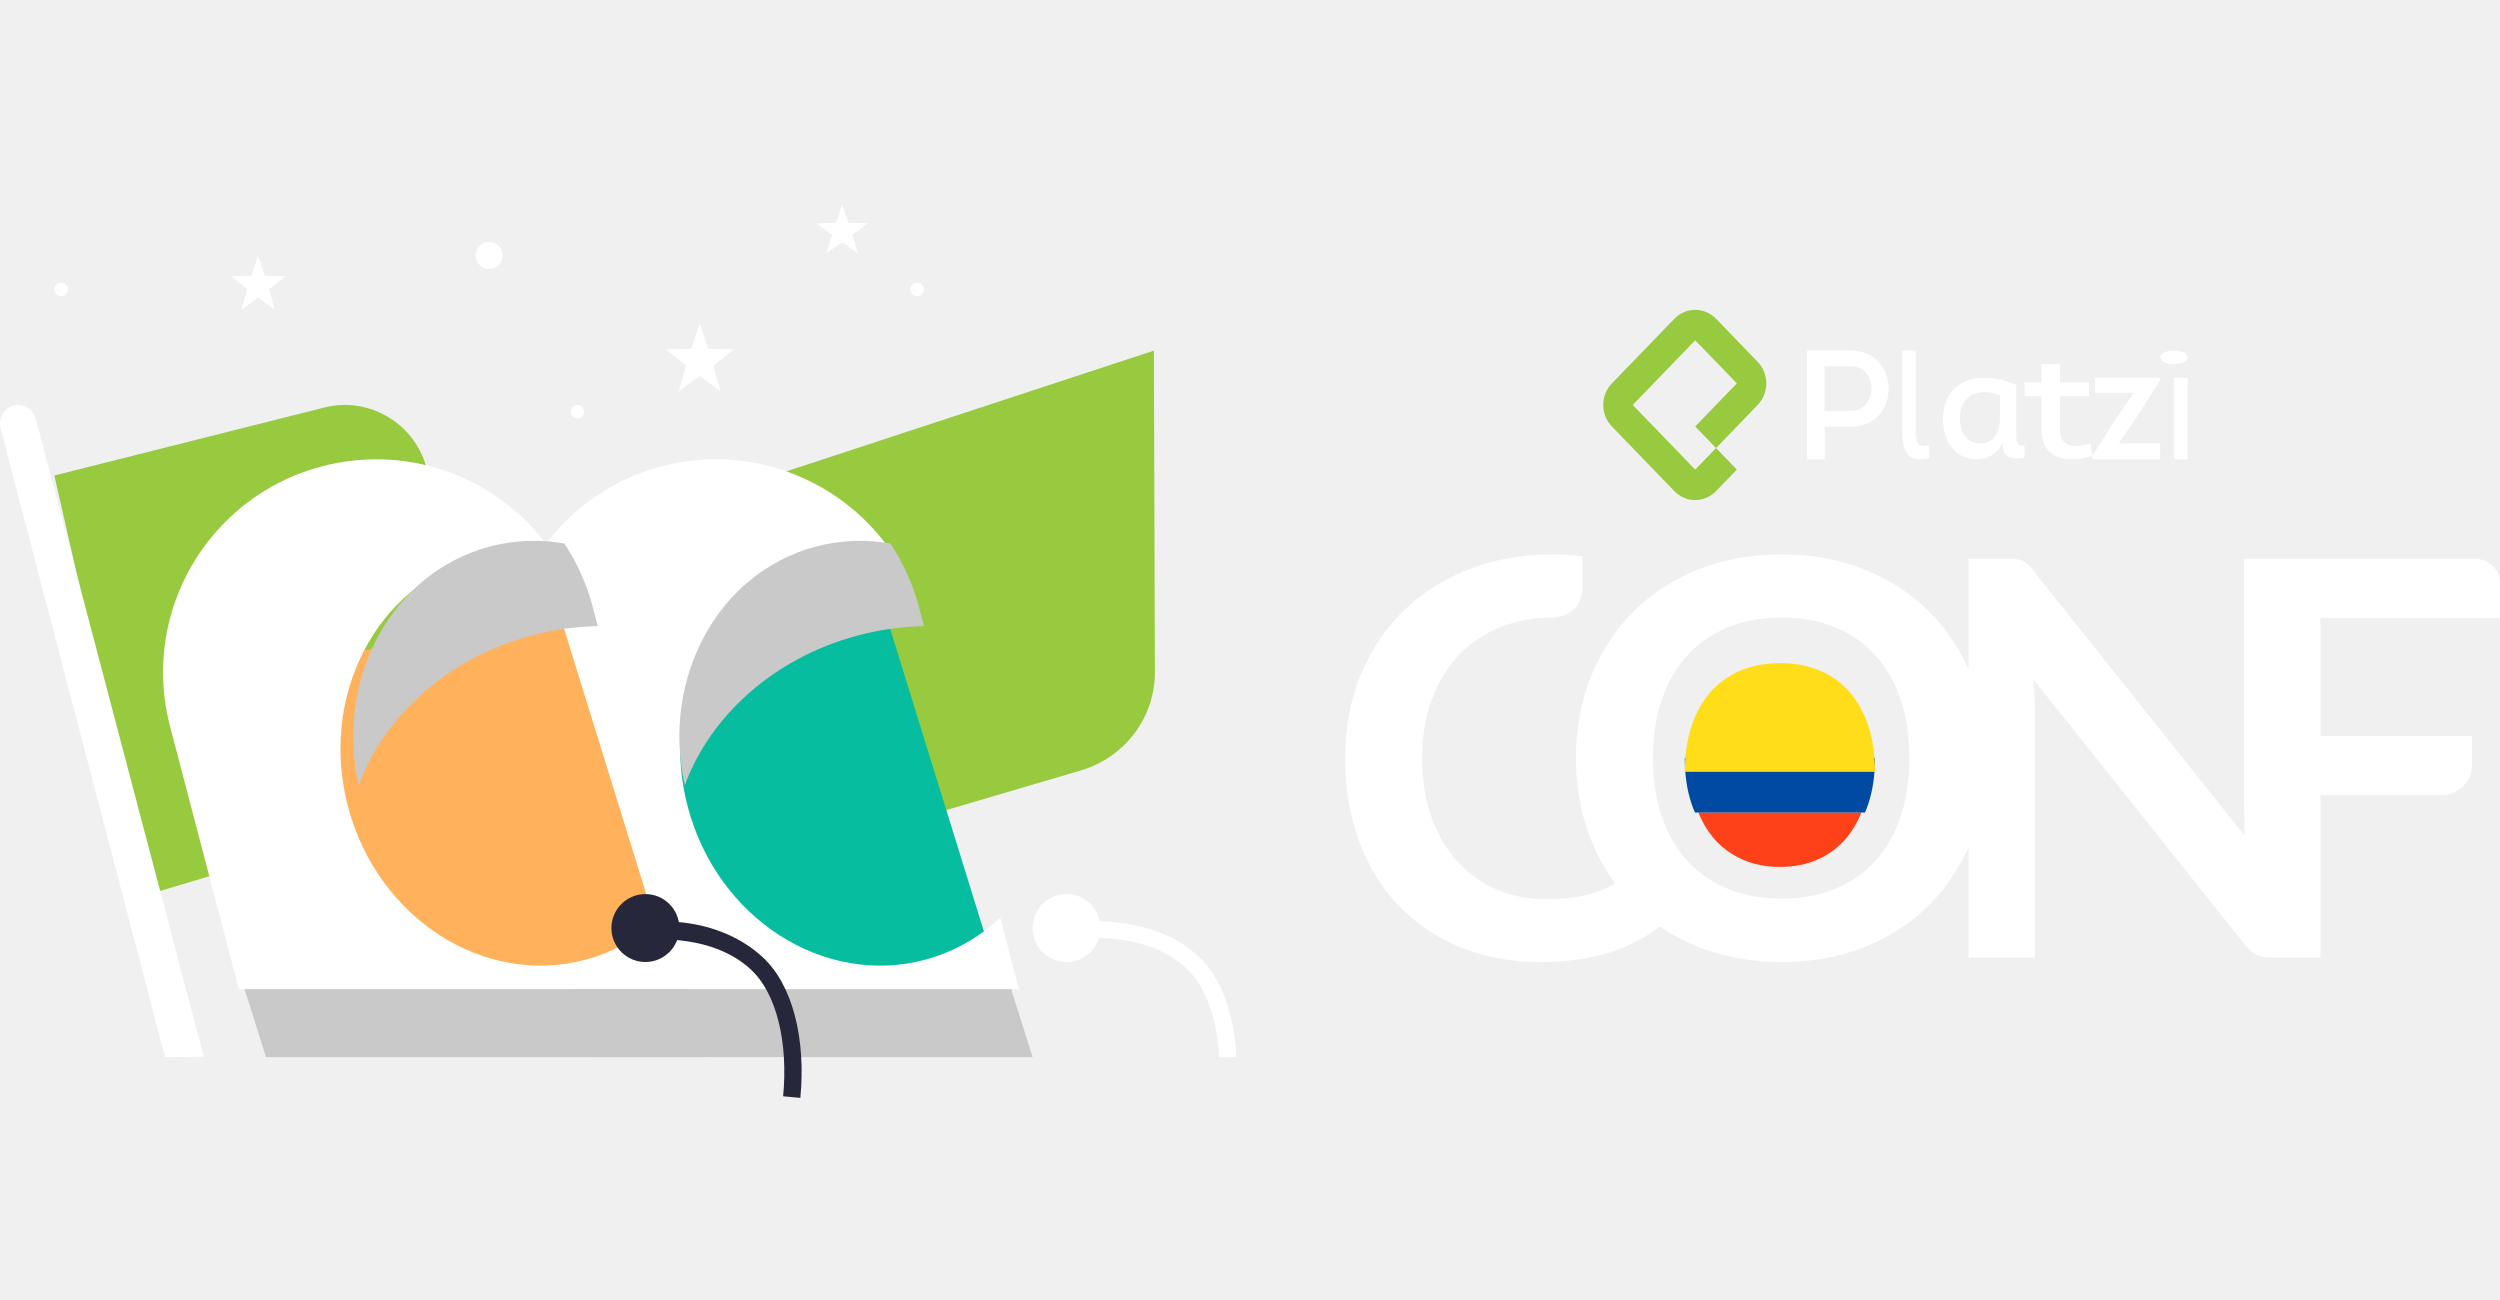
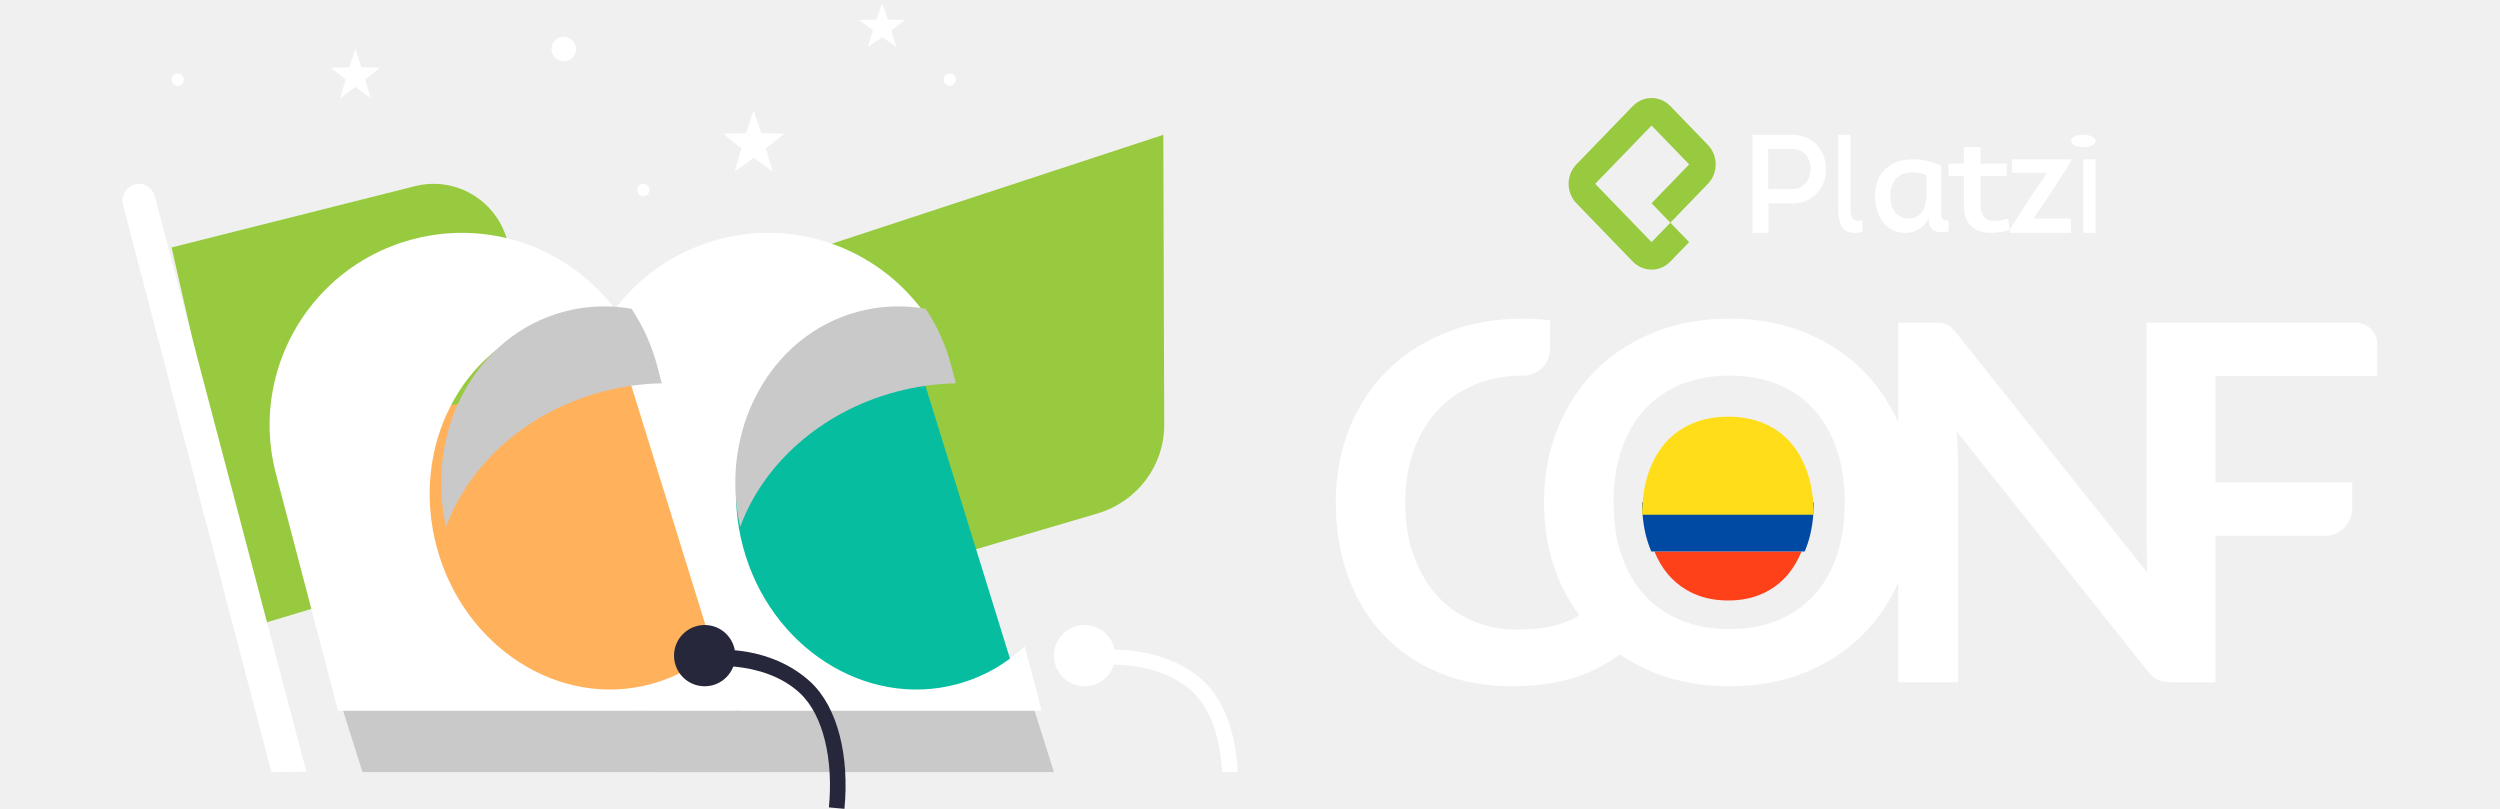
- <svg xmlns="http://www.w3.org/2000/svg" xmlns:xlink="http://www.w3.org/1999/xlink" width="204px" height="106px" viewBox="0 0 184 66" version="1.1">
+ <svg xmlns="http://www.w3.org/2000/svg" xmlns:xlink="http://www.w3.org/1999/xlink" width="204px" height="66px" viewBox="0 0 184 66" version="1.1">
  <defs>
    <polygon id="path-1" points="0.105 0.264 3.86 0.264 3.86 3.835 0.105 3.835" />
    <polygon id="path-3" points="0 66 184 66 184 1 0 1" />
  </defs>
  <g id="Page-1" stroke="none" stroke-width="1" fill="none" fill-rule="evenodd">
    <g id="/-attendants/:id" transform="translate(-453, -511)">
      <g id="tab-persona" transform="translate(339, 502)">
        <g id="Group-69" transform="translate(114, 9)">
          <path d="M4,20.192 L23.87,15.189 C27.235,14.342 30.638,16.427 31.447,19.83 L37,43.203 L11.029,51 L4,20.192 Z" id="Fill-1" fill="#98CA3F" />
          <path d="M28,29.704 L35.055,55 L79.533,41.906 C82.786,40.949 85.01,38.003 85,34.666 L84.927,11 L28,29.704 Z" id="Fill-3" fill="#98CA3F" />
          <path d="M15,62.972 L2.634,16.026 C2.44,15.286 1.705,14.848 0.991,15.048 C0.276,15.249 -0.147,16.014 0.047,16.756 L12.144,63 L15,62.972 Z" id="Fill-5" fill="#FFFFFF" />
          <polygon id="Fill-7" fill="#06BE9F" points="65.369 31 49.554 33.231 42 34.297 47.866 57 58.454 57 64.177 57 73 55.634" />
          <path d="M73.621,52.734 C72.091,54.175 70.226,55.255 68.102,55.826 C60.654,57.827 52.834,52.823 50.637,44.647 C48.44,36.473 52.696,28.223 60.144,26.222 C62.015,25.719 63.908,25.659 65.731,25.979 C62.122,20.57 55.357,17.775 48.712,19.515 C45.719,20.299 43.156,21.896 41.197,24.007 C37.673,27.806 36.105,33.269 37.515,38.652 L42.583,58 L49.829,58 L75,58 L73.621,52.734 Z" id="Fill-9" fill="#FFFFFF" />
          <polygon id="Fill-11" fill="#C9C9C9" points="76 63 43.578 63 42 58 74.422 58" />
          <path d="M63.09,31.978 C64.74,31.535 66.389,31.308 68,31.279 L67.636,29.889 C67.186,28.17 66.466,26.596 65.533,25.196 C63.727,24.878 61.85,24.938 59.995,25.437 C52.83,27.364 48.646,35.13 50.398,43 C52.242,37.944 56.898,33.643 63.09,31.978" id="Fill-13" fill="#C9C9C9" />
          <polygon id="Fill-15" fill="#FFB25B" points="41.369 31 25.554 33.231 18 34.297 23.866 57 34.454 57 40.177 57 49 55.634" />
          <path d="M48.621,52.734 C47.091,54.175 45.226,55.255 43.101,55.826 C35.653,57.827 27.835,52.823 25.637,44.647 C23.44,36.473 27.696,28.223 35.144,26.222 C37.014,25.719 38.908,25.659 40.731,25.979 C37.122,20.57 30.356,17.775 23.712,19.515 L23.712,19.515 C20.719,20.299 18.156,21.896 16.197,24.007 C12.673,27.806 11.105,33.269 12.515,38.652 L17.583,58 L24.829,58 L50,58 L48.621,52.734 Z" id="Fill-17" fill="#FFFFFF" />
          <polygon id="Fill-19" fill="#C9C9C9" points="52 63 19.578 63 18 58 50.422 58" />
          <path d="M39.09,31.978 C40.74,31.535 42.39,31.308 44,31.279 L43.636,29.889 C43.186,28.17 42.466,26.596 41.533,25.196 C39.727,24.878 37.85,24.938 35.996,25.437 C28.83,27.364 24.646,35.13 26.398,43 C28.242,37.944 32.898,33.643 39.09,31.978" id="Fill-21" fill="#C9C9C9" />
          <polygon id="Fill-23" fill="#FFFFFF" points="19 4 19.495 5.495 21 5.528 19.801 6.485 20.236 8 19 7.097 17.764 8 18.199 6.485 17 5.528 18.505 5.495" />
          <polygon id="Fill-25" fill="#FFFFFF" points="51.5 9 52.119 10.868 54 10.91 52.501 12.106 53.045 14 51.5 12.871 49.955 14 50.499 12.106 49 10.91 50.881 10.868" />
          <g id="Group-29" transform="translate(60, 0)">
            <mask id="mask-2" fill="white">
              <use xlink:href="#path-1" />
            </mask>
            <g id="Clip-28" />
            <polygon id="Fill-27" fill="#FFFFFF" mask="url(#mask-2)" points="1.982 0.264 2.447 1.599 3.86 1.628 2.734 2.482 3.143 3.835 1.982 3.029 0.822 3.835 1.231 2.482 0.105 1.628 1.518 1.599" />
          </g>
          <path d="M37,4 C37,4.552 36.552,5 36,5 C35.448,5 35,4.552 35,4 C35,3.448 35.448,3 36,3 C36.552,3 37,3.448 37,4" id="Fill-30" fill="#FFFFFF" />
          <path d="M43,15.5 C43,15.776 42.776,16 42.5,16 C42.224,16 42,15.776 42,15.5 C42,15.224 42.224,15 42.5,15 C42.776,15 43,15.224 43,15.5" id="Fill-32" fill="#FFFFFF" />
          <path d="M5,6.5 C5,6.776 4.776,7 4.5,7 C4.224,7 4,6.776 4,6.5 C4,6.224 4.224,6 4.5,6 C4.776,6 5,6.224 5,6.5" id="Fill-34" fill="#FFFFFF" />
          <path d="M68,6.5 C68,6.776 67.776,7 67.5,7 C67.224,7 67,6.776 67,6.5 C67,6.224 67.224,6 67.5,6 C67.776,6 68,6.224 68,6.5" id="Fill-36" fill="#FFFFFF" />
          <path d="M58.906,66 L57.638,65.883 C58.01,62.037 57.208,58.344 55.254,56.542 C52.183,53.71 47.241,54.403 47.191,54.41 L47,53.095 C47.057,53.087 48.42,52.891 50.215,53.087 C52.62,53.35 54.665,54.289 56.128,55.639 C58.382,57.718 59.317,61.753 58.906,66" id="Fill-38" fill="#27273C" />
          <path d="M50,53.5 C50,54.881 48.881,56 47.5,56 C46.12,56 45,54.881 45,53.5 C45,52.119 46.12,51 47.5,51 C48.881,51 50,52.119 50,53.5" id="Fill-40" fill="#27273C" />
          <path d="M87.267,56.409 C88.765,57.77 89.586,60.223 89.723,63 L91,63 C90.856,59.878 89.899,57.114 88.144,55.519 C86.677,54.187 84.629,53.346 82.22,53.086 C80.422,52.892 79.057,53.086 79,53.094 L79.191,54.305 C79.241,54.298 84.191,53.615 87.267,56.409" id="Fill-42" fill="#FFFFFF" />
          <path d="M81,53.5 C81,54.881 79.88,56 78.5,56 C77.12,56 76,54.881 76,53.5 C76,52.119 77.12,51 78.5,51 C79.88,51 81,52.119 81,53.5" id="Fill-44" fill="#FFFFFF" />
          <path d="M126.094,46.849 C126.526,47.363 127.027,47.787 127.595,48.123 C127.794,48.241 128,48.348 128.214,48.444 C129.045,48.815 129.98,49 131.017,49 C132.053,49 132.985,48.815 133.811,48.444 C134.638,48.074 135.34,47.542 135.917,46.849 C136.356,46.321 136.717,45.705 137,45 L125,45 C125.287,45.705 125.652,46.321 126.094,46.849" id="Fill-46" fill="#FF4119" />
          <path d="M124,41.011 C124,42.242 124.163,43.346 124.489,44.324 C124.568,44.558 124.654,44.783 124.748,45 L137.263,45 C137.356,44.783 137.441,44.558 137.518,44.324 C137.839,43.346 138,42.242 138,41.011 L138,41 L124,41 L124,41.011 Z" id="Fill-48" fill="#004AA4" />
          <path d="M137.518,38.657 C137.444,38.428 137.362,38.208 137.272,37.995 C136.975,37.287 136.596,36.668 136.134,36.136 C135.532,35.445 134.8,34.916 133.938,34.55 C133.075,34.184 132.104,34 131.023,34 C129.941,34 128.967,34.184 128.1,34.55 C127.91,34.631 127.727,34.722 127.548,34.819 C126.917,35.16 126.363,35.597 125.889,36.136 C125.423,36.668 125.04,37.287 124.739,37.995 C124.648,38.208 124.565,38.428 124.489,38.657 C124.164,39.644 124.001,40.758 124,42 L138,42 C137.999,40.758 137.838,39.644 137.518,38.657" id="Fill-50" fill="#FFDE19" />
          <path d="M123.234,21.343 C124.08,22.219 125.453,22.219 126.3,21.343 L127.832,19.757 L126.3,18.172 L124.767,19.757 L120.168,15 L124.767,10.242 L127.832,13.414 L124.767,16.586 L126.3,18.172 L129.365,15 C130.212,14.124 130.212,12.704 129.365,11.828 L126.3,8.657 C125.453,7.781 124.08,7.781 123.234,8.657 L118.635,13.414 C117.788,14.29 117.788,15.71 118.635,16.586 L123.234,21.343 Z" id="Fill-52" fill="#98CA3F" />
          <path d="M134.285,12.154 L136.24,12.154 C137.146,12.154 137.749,12.863 137.749,13.789 C137.749,14.714 137.123,15.435 136.24,15.435 L134.285,15.435 L134.285,12.154 Z M134.307,16.6 L136.24,16.6 C137.961,16.6 139,15.32 139,13.823 C139,12.303 137.983,11 136.24,11 L133,11 L133,19 L134.307,19 L134.307,16.6 Z" id="Fill-54" fill="#FFFFFF" />
          <path d="M142,18.926 L141.963,17.979 C141.194,18.125 141,17.843 141,16.941 L141,11 L140,11 L140,16.953 C140,18.768 140.63,19.196 142,18.926" id="Fill-56" fill="#FFFFFF" />
          <path d="M146.046,14.059 C146.401,14.059 146.824,14.119 147.203,14.299 L147.203,16.007 C147.168,17.076 146.687,17.834 145.76,17.834 C144.74,17.834 144.248,17.004 144.248,15.946 C144.283,14.696 144.992,14.059 146.046,14.059 M145.496,19 C146.309,19 147.088,18.543 147.397,17.738 L147.397,17.978 C147.397,18.94 148.21,19.036 149,18.879 L149,17.99 C148.393,18.05 148.404,17.714 148.404,17.185 L148.404,13.542 C147.683,13.205 146.927,13.001 146.137,13.001 C144.34,12.965 143.034,14.023 143,15.946 C143,17.581 143.813,19 145.496,19" id="Fill-58" fill="#FFFFFF" />
          <path d="M150.25,16.75 C150.25,18.913 151.896,19.347 154,18.764 L153.86,17.825 C152.597,18.226 151.615,18.134 151.615,16.727 L151.615,14.358 L153.745,14.358 L153.745,13.351 L151.615,13.351 L151.615,12 L150.25,12 L150.25,13.351 L149,13.351 L149,14.358 L150.25,14.358 L150.25,16.75 Z" id="Fill-60" fill="#FFFFFF" />
          <polygon id="Fill-62" fill="#FFFFFF" points="158.988 17.83 155.928 17.83 157.147 16.05 159 13.174 159 13 154.187 13 154.187 14.108 157.047 14.108 155.741 16 154 18.727 154 19 158.988 19" />
          <path d="M160.023,12 C160.512,12 161,11.829 161,11.496 C161,11.171 160.512,11 160.008,11 C159.504,11 159,11.163 159,11.496 C159,11.837 159.52,12 160.023,12" id="Fill-64" fill="#FFFFFF" />
          <mask id="mask-4" fill="white">
            <use xlink:href="#path-3" />
          </mask>
          <g id="Clip-67" />
          <polygon id="Fill-66" fill="#FFFFFF" mask="url(#mask-4)" points="160 19 161 19 161 13 160 13" />
          <path d="M139.879,45.334 C139.446,46.613 138.824,47.696 138.013,48.581 C137.202,49.468 136.216,50.148 135.054,50.621 C133.892,51.095 132.583,51.332 131.126,51.332 C129.669,51.332 128.356,51.095 127.188,50.621 C126.886,50.499 126.597,50.362 126.319,50.212 C125.519,49.782 124.815,49.239 124.209,48.581 C123.391,47.696 122.762,46.613 122.322,45.334 C121.882,44.055 121.662,42.611 121.662,41 C121.662,39.39 121.882,37.946 122.322,36.667 C122.762,35.388 123.391,34.302 124.209,33.409 C124.846,32.713 125.593,32.148 126.444,31.707 C126.685,31.582 126.931,31.463 127.188,31.359 C128.356,30.886 129.669,30.648 131.126,30.648 C132.583,30.648 133.892,30.886 135.054,31.359 C136.216,31.833 137.202,32.516 138.013,33.409 C138.824,34.302 139.446,35.388 139.879,36.667 C140.312,37.946 140.528,39.39 140.528,41 C140.528,42.611 140.312,44.055 139.879,45.334 L139.879,45.334 Z M184,28.116 C184,27.127 183.185,26.325 182.18,26.325 L170.046,26.325 L168.486,26.325 L165.196,26.325 L165.191,26.325 L165.159,26.325 L165.159,26.33 L165.159,44.167 C165.159,44.559 165.17,44.982 165.19,45.436 C165.192,45.465 165.195,45.495 165.196,45.524 L165.196,46.691 L154.349,33.086 L149.654,27.198 C149.503,27.009 149.365,26.856 149.242,26.741 C149.118,26.627 148.991,26.538 148.86,26.477 C148.73,26.416 148.582,26.376 148.417,26.355 C148.252,26.335 148.046,26.325 147.798,26.325 L144.891,26.325 L144.891,34.469 C144.183,32.87 143.239,31.47 142.054,30.273 C140.734,28.94 139.147,27.895 137.292,27.137 C135.436,26.38 133.38,26 131.126,26 C128.872,26 126.813,26.376 124.951,27.127 C124.121,27.461 123.347,27.858 122.625,28.309 C121.724,28.871 120.903,29.52 120.167,30.263 C118.841,31.602 117.814,33.189 117.085,35.023 C116.357,36.856 115.992,38.849 115.992,41 C115.992,43.152 116.357,45.145 117.085,46.978 C117.555,48.161 118.151,49.239 118.869,50.216 C118.425,50.478 117.959,50.697 117.465,50.865 C116.949,51.041 116.385,51.169 115.774,51.25 C115.162,51.332 114.478,51.373 113.722,51.373 C112.457,51.373 111.275,51.139 110.176,50.672 C109.076,50.205 108.121,49.532 107.31,48.653 C106.499,47.773 105.856,46.69 105.382,45.405 C104.908,44.119 104.67,42.651 104.67,41 C104.67,39.404 104.908,37.966 105.382,36.687 C105.856,35.408 106.516,34.322 107.361,33.429 C108.207,32.536 109.217,31.85 110.392,31.369 C111.568,30.889 112.856,30.648 114.258,30.648 L114.284,30.648 C115.493,30.65 116.48,29.703 116.48,28.513 L116.48,26.134 L116.48,26.127 C116.406,26.118 116.327,26.115 116.252,26.106 C116.05,26.085 115.845,26.067 115.638,26.052 C115.534,26.045 115.432,26.036 115.326,26.03 C115.261,26.027 115.192,26.027 115.126,26.024 C114.853,26.013 114.581,26 114.299,26 C112.031,26 109.959,26.369 108.083,27.107 C106.207,27.844 104.595,28.876 103.248,30.202 C101.9,31.528 100.856,33.108 100.114,34.941 C99.372,36.775 99,38.795 99,41 C99,43.179 99.333,45.189 100,47.029 C100.667,48.869 101.626,50.452 102.877,51.778 C104.127,53.105 105.636,54.14 107.403,54.884 C109.169,55.629 111.158,56 113.371,56 C115.846,56 117.966,55.608 119.733,54.823 C120.612,54.432 121.423,53.955 122.165,53.393 C123.016,53.972 123.943,54.467 124.951,54.874 C126.813,55.625 128.872,56 131.126,56 C133.38,56 135.436,55.625 137.292,54.874 C139.147,54.123 140.734,53.077 142.054,51.738 C143.239,50.535 144.183,49.132 144.891,47.532 L144.891,55.676 L149.778,55.676 L149.778,37.651 C149.778,37.3 149.767,36.91 149.747,36.484 C149.726,36.058 149.696,35.628 149.654,35.195 L152.261,38.465 L165.242,54.742 C165.517,55.094 165.799,55.338 166.087,55.473 C166.359,55.6 166.7,55.665 167.106,55.672 C167.131,55.673 167.154,55.676 167.18,55.676 L167.961,55.676 L170.046,55.676 L170.784,55.676 L170.784,43.72 L179.693,43.72 C180.933,43.72 181.938,42.73 181.938,41.509 L181.938,39.356 L181.93,39.356 L170.784,39.356 L170.784,30.669 L177.684,30.669 L184,30.669 L184,28.116 Z" id="Fill-68" fill="#FFFFFF" mask="url(#mask-4)" />
        </g>
      </g>
    </g>
  </g>
</svg>
